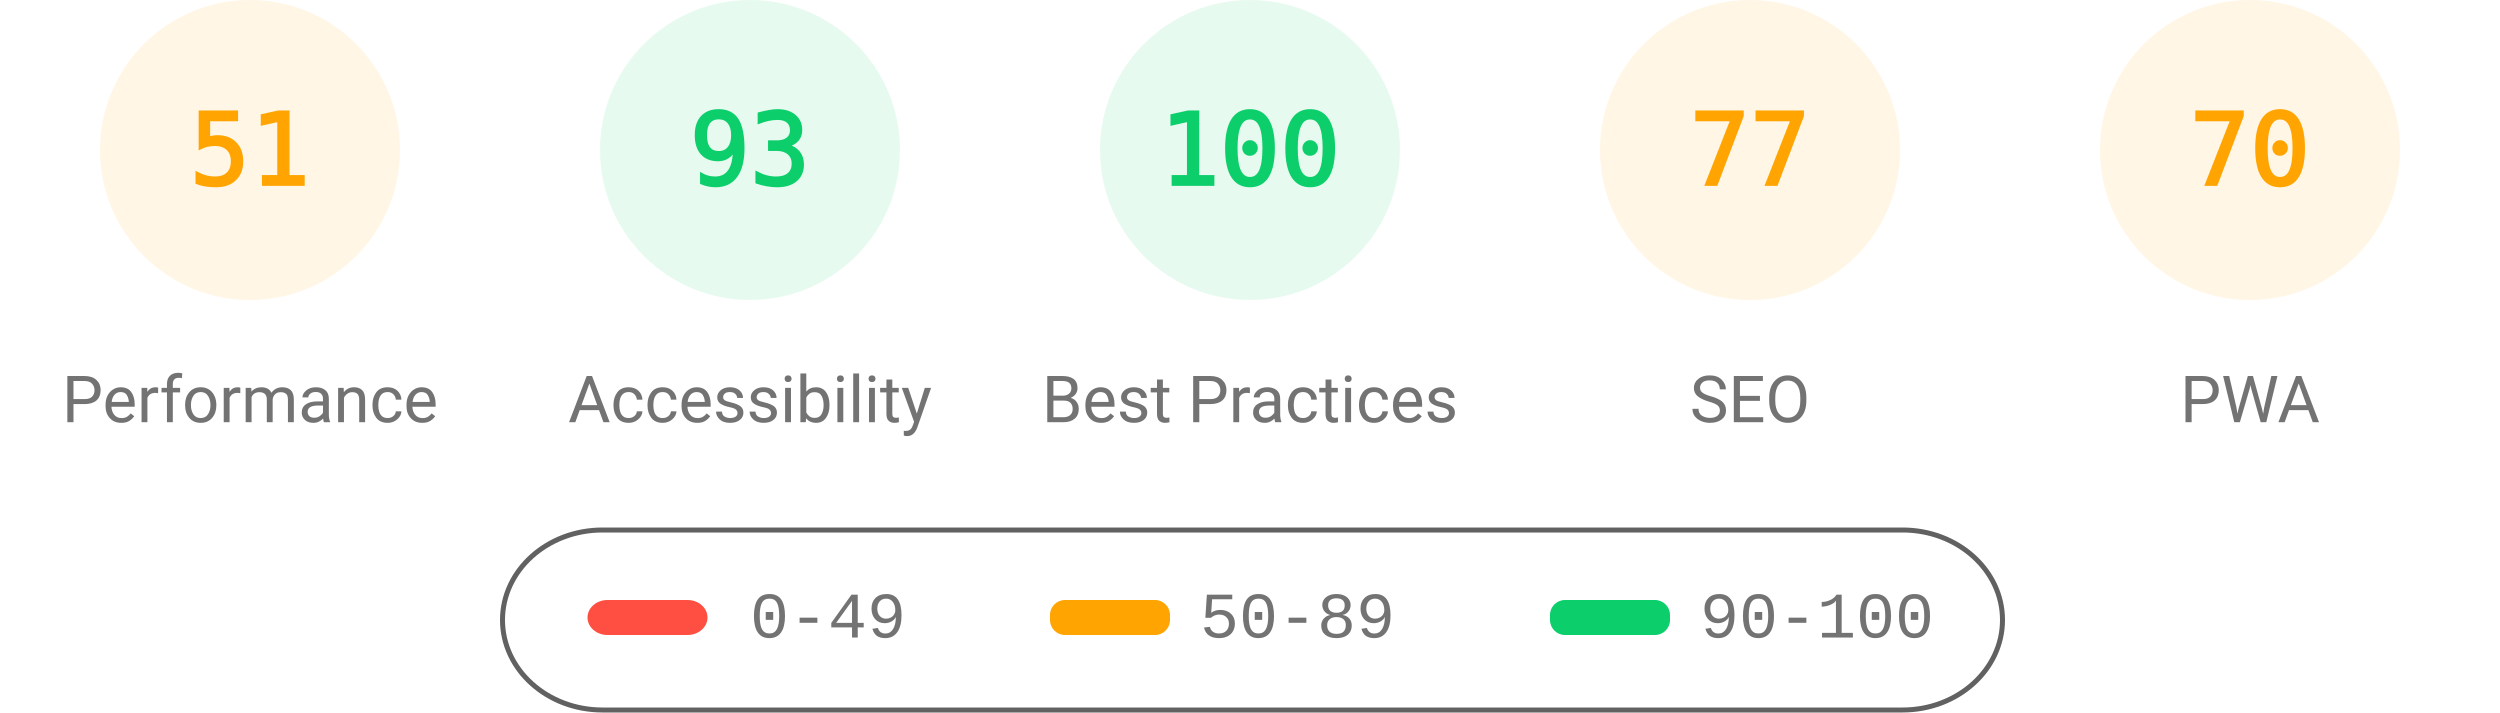
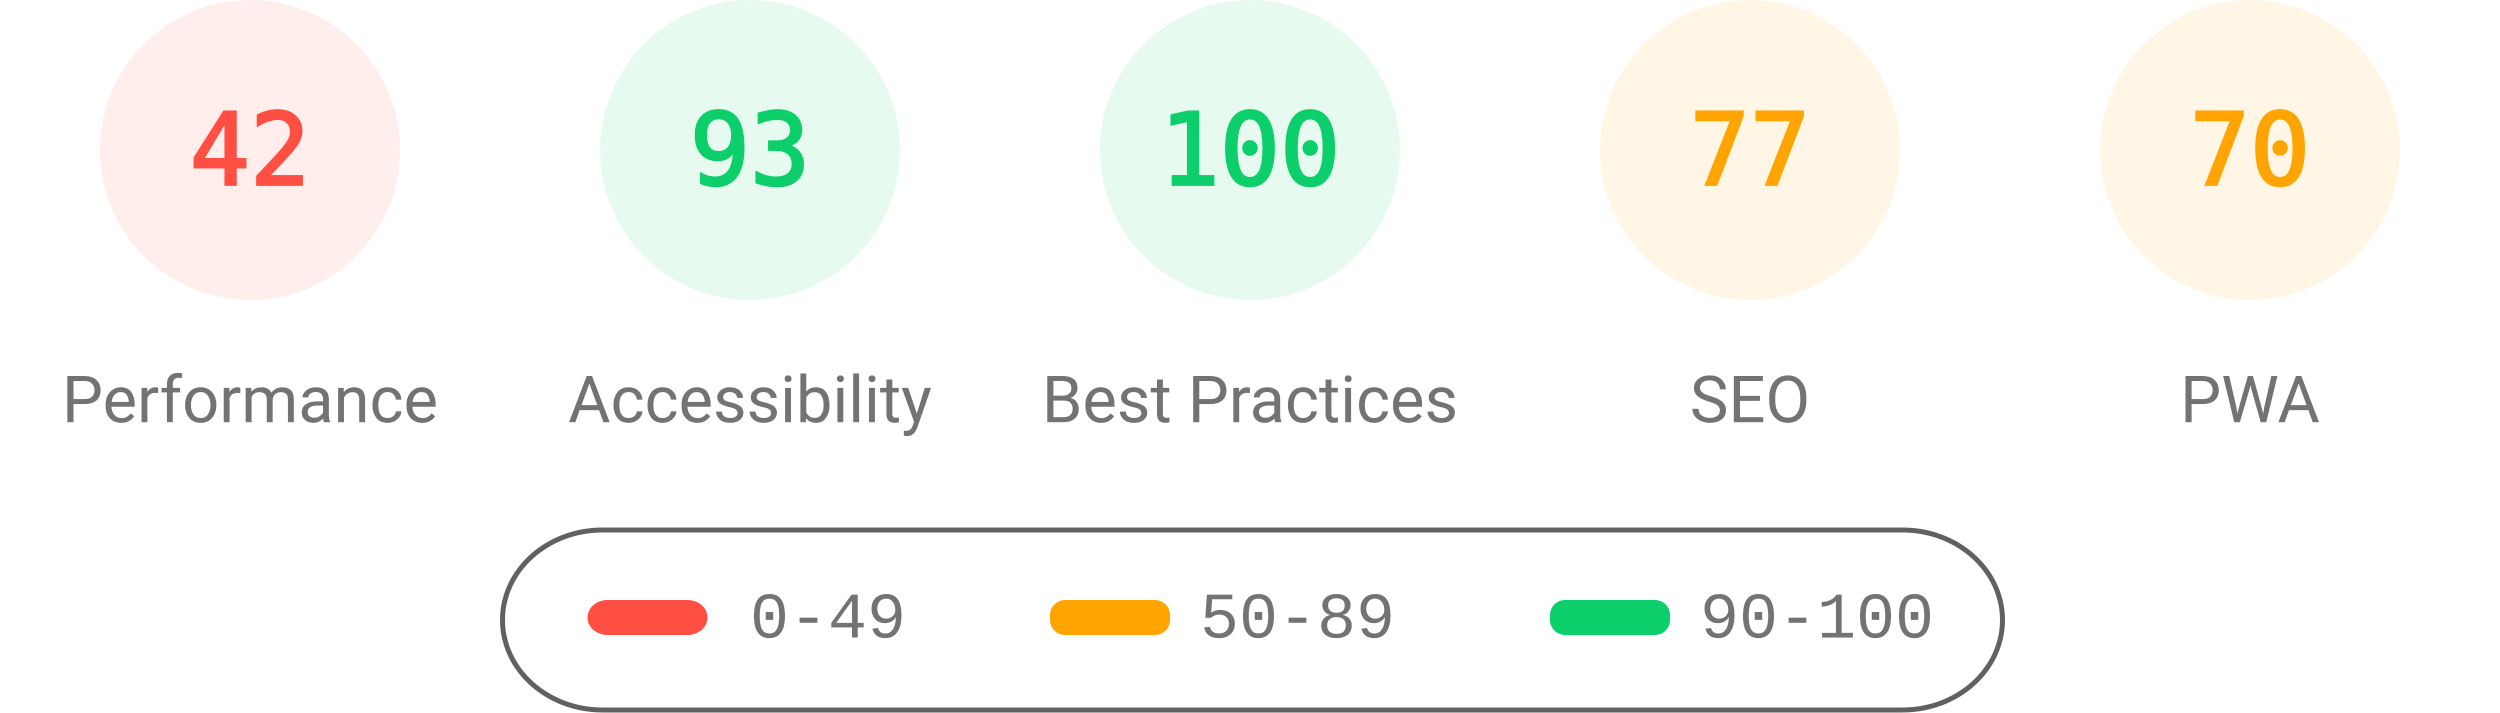
<svg xmlns="http://www.w3.org/2000/svg" fill="none" width="1000" height="285">
  <style>.gauge-base{opacity:.1}.gauge-arc{fill:none;animation-delay:250ms;stroke-linecap:round;transform:rotate(-90deg);transform-origin:100px 60px;animation:load-gauge 1s ease forwards}.guage-text{font-size:40px;font-family:monospace;text-align:center}.guage-red{color:#ff4e42;fill:#ff4e42;stroke:#ff4e42}.guage-orange{color:#ffa400;fill:#ffa400;stroke:#ffa400}.guage-green{color:#0cce6b;fill:#0cce6b;stroke:#0cce6b}.guage-undefined{color:#5c5c5c;fill:#5c5c5c;stroke:#5c5c5c}.guage-title{color:#737373;fill:#737373;stroke:none;font-size:26px;line-height:26px;font-family:Roboto,Halvetica,Arial,sans-serif}@keyframes load-gauge{from{stroke-dasharray:0 352.858}}</style>
-   <svg class="guage-div guage-perf guage-orange" viewBox="0 0 200 200" width="200" height="200">
+   <svg class="guage-div guage-perf guage-red" viewBox="0 0 200 200" width="200" height="200">
    <circle class="gauge-base" r="56" cx="100" cy="60" stroke-width="8" />
-     <circle class="gauge-arc guage-arc-1" r="56" cx="100" cy="60" stroke-width="8" style="stroke-dasharray:179.448,351.858" />
-     <text class="guage-text" x="100" y="60" alignment-baseline="central" dominant-baseline="central" text-anchor="middle">51</text>
+     <circle class="gauge-arc guage-arc-1" r="56" cx="100" cy="60" stroke-width="8" style="stroke-dasharray:147.78,351.858" />
+     <text class="guage-text" x="100" y="60" alignment-baseline="central" dominant-baseline="central" text-anchor="middle">42</text>
    <text class="guage-title" x="100" y="160" alignment-baseline="central" dominant-baseline="central" text-anchor="middle">Performance</text>
  </svg>
  <svg class="guage-div guage-acc guage-green" viewBox="0 0 200 200" width="200" height="200" x="200">
    <circle class="gauge-base" r="56" cx="100" cy="60" stroke-width="8" />
    <circle class="gauge-arc guage-arc-2" r="56" cx="100" cy="60" stroke-width="8" style="stroke-dasharray:327.228,351.858" />
    <text class="guage-text" x="100" y="60" alignment-baseline="central" dominant-baseline="central" text-anchor="middle">93</text>
    <text class="guage-title" x="100" y="160" alignment-baseline="central" dominant-baseline="central" text-anchor="middle">Accessibility</text>
  </svg>
  <svg class="guage-div guage-best guage-green" viewBox="0 0 200 200" width="200" height="200" x="400">
    <circle class="gauge-base" r="56" cx="100" cy="60" stroke-width="8" />
    <circle class="gauge-arc guage-arc-3" r="56" cx="100" cy="60" stroke-width="8" style="stroke-dasharray:351.858,351.858" />
    <text class="guage-text" x="100" y="60" alignment-baseline="central" dominant-baseline="central" text-anchor="middle">100</text>
    <text class="guage-title" x="100" y="160" alignment-baseline="central" dominant-baseline="central" text-anchor="middle">Best Practices</text>
  </svg>
  <svg class="guage-div guage-seo guage-orange" viewBox="0 0 200 200" width="200" height="200" x="600">
    <circle class="gauge-base" r="56" cx="100" cy="60" stroke-width="8" />
    <circle class="gauge-arc guage-arc-4" r="56" cx="100" cy="60" stroke-width="8" style="stroke-dasharray:270.931,351.858" />
    <text class="guage-text" x="100" y="60" alignment-baseline="central" dominant-baseline="central" text-anchor="middle">77</text>
    <text class="guage-title" x="100" y="160" alignment-baseline="central" dominant-baseline="central" text-anchor="middle">SEO</text>
  </svg>
  <svg class="guage-div guage-pwa guage-orange" viewBox="0 0 200 200" width="200" height="200" x="800">
    <circle class="gauge-base" r="56" cx="100" cy="60" stroke-width="8" />
    <circle class="gauge-arc guage-arc-4" r="56" cx="100" cy="60" stroke-width="8" style="stroke-dasharray:246.301,351.858" />
    <text class="guage-text" x="100" y="60" alignment-baseline="central" dominant-baseline="central" text-anchor="middle">70</text>
    <text class="guage-title" x="100" y="160" alignment-baseline="central" dominant-baseline="central" text-anchor="middle">PWA</text>
  </svg>
  <svg width="604" height="76" x="200" y="210">
    <path fill="none" id="canvas_background" d="M-1-1h604v80H-1z" />
    <rect fill-opacity="0" stroke="#616161" stroke-width="2" rx="40" id="svg_2" height="72" width="600" y="2" x="1" fill="#000" />
    <rect stroke="#000" rx="8" id="svg_3" height="14" width="48" y="30" x="35" stroke-opacity="null" stroke-width="0" fill="#ff4e42" />
    <rect stroke="#000" rx="6" id="svg_4" height="14" width="48" y="30" x="220" stroke-opacity="null" stroke-width="0" fill="#ffa400" />
    <rect stroke="#000" rx="6" id="svg_5" height="14" width="48" y="30" x="420" stroke-opacity="null" stroke-width="0" fill="#0cce6b" />
    <text xml:space="preserve" text-anchor="start" font-family="'Courier New', Courier, monospace" font-size="26" id="svg_6" y="45" x="100" stroke-opacity="null" stroke-width="0" stroke="#000" fill="#737373">0-49</text>
    <text xml:space="preserve" text-anchor="start" font-family="'Courier New', Courier, monospace" font-size="26" id="svg_7" y="45" x="280" stroke-opacity="null" stroke-width="0" stroke="#000" fill="#737373">50-89</text>
    <text xml:space="preserve" text-anchor="start" font-family="'Courier New', Courier, monospace" font-size="26" id="svg_8" y="45" x="480" stroke-opacity="null" stroke-width="0" stroke="#000" fill="#737373">90-100</text>
  </svg>
</svg>
